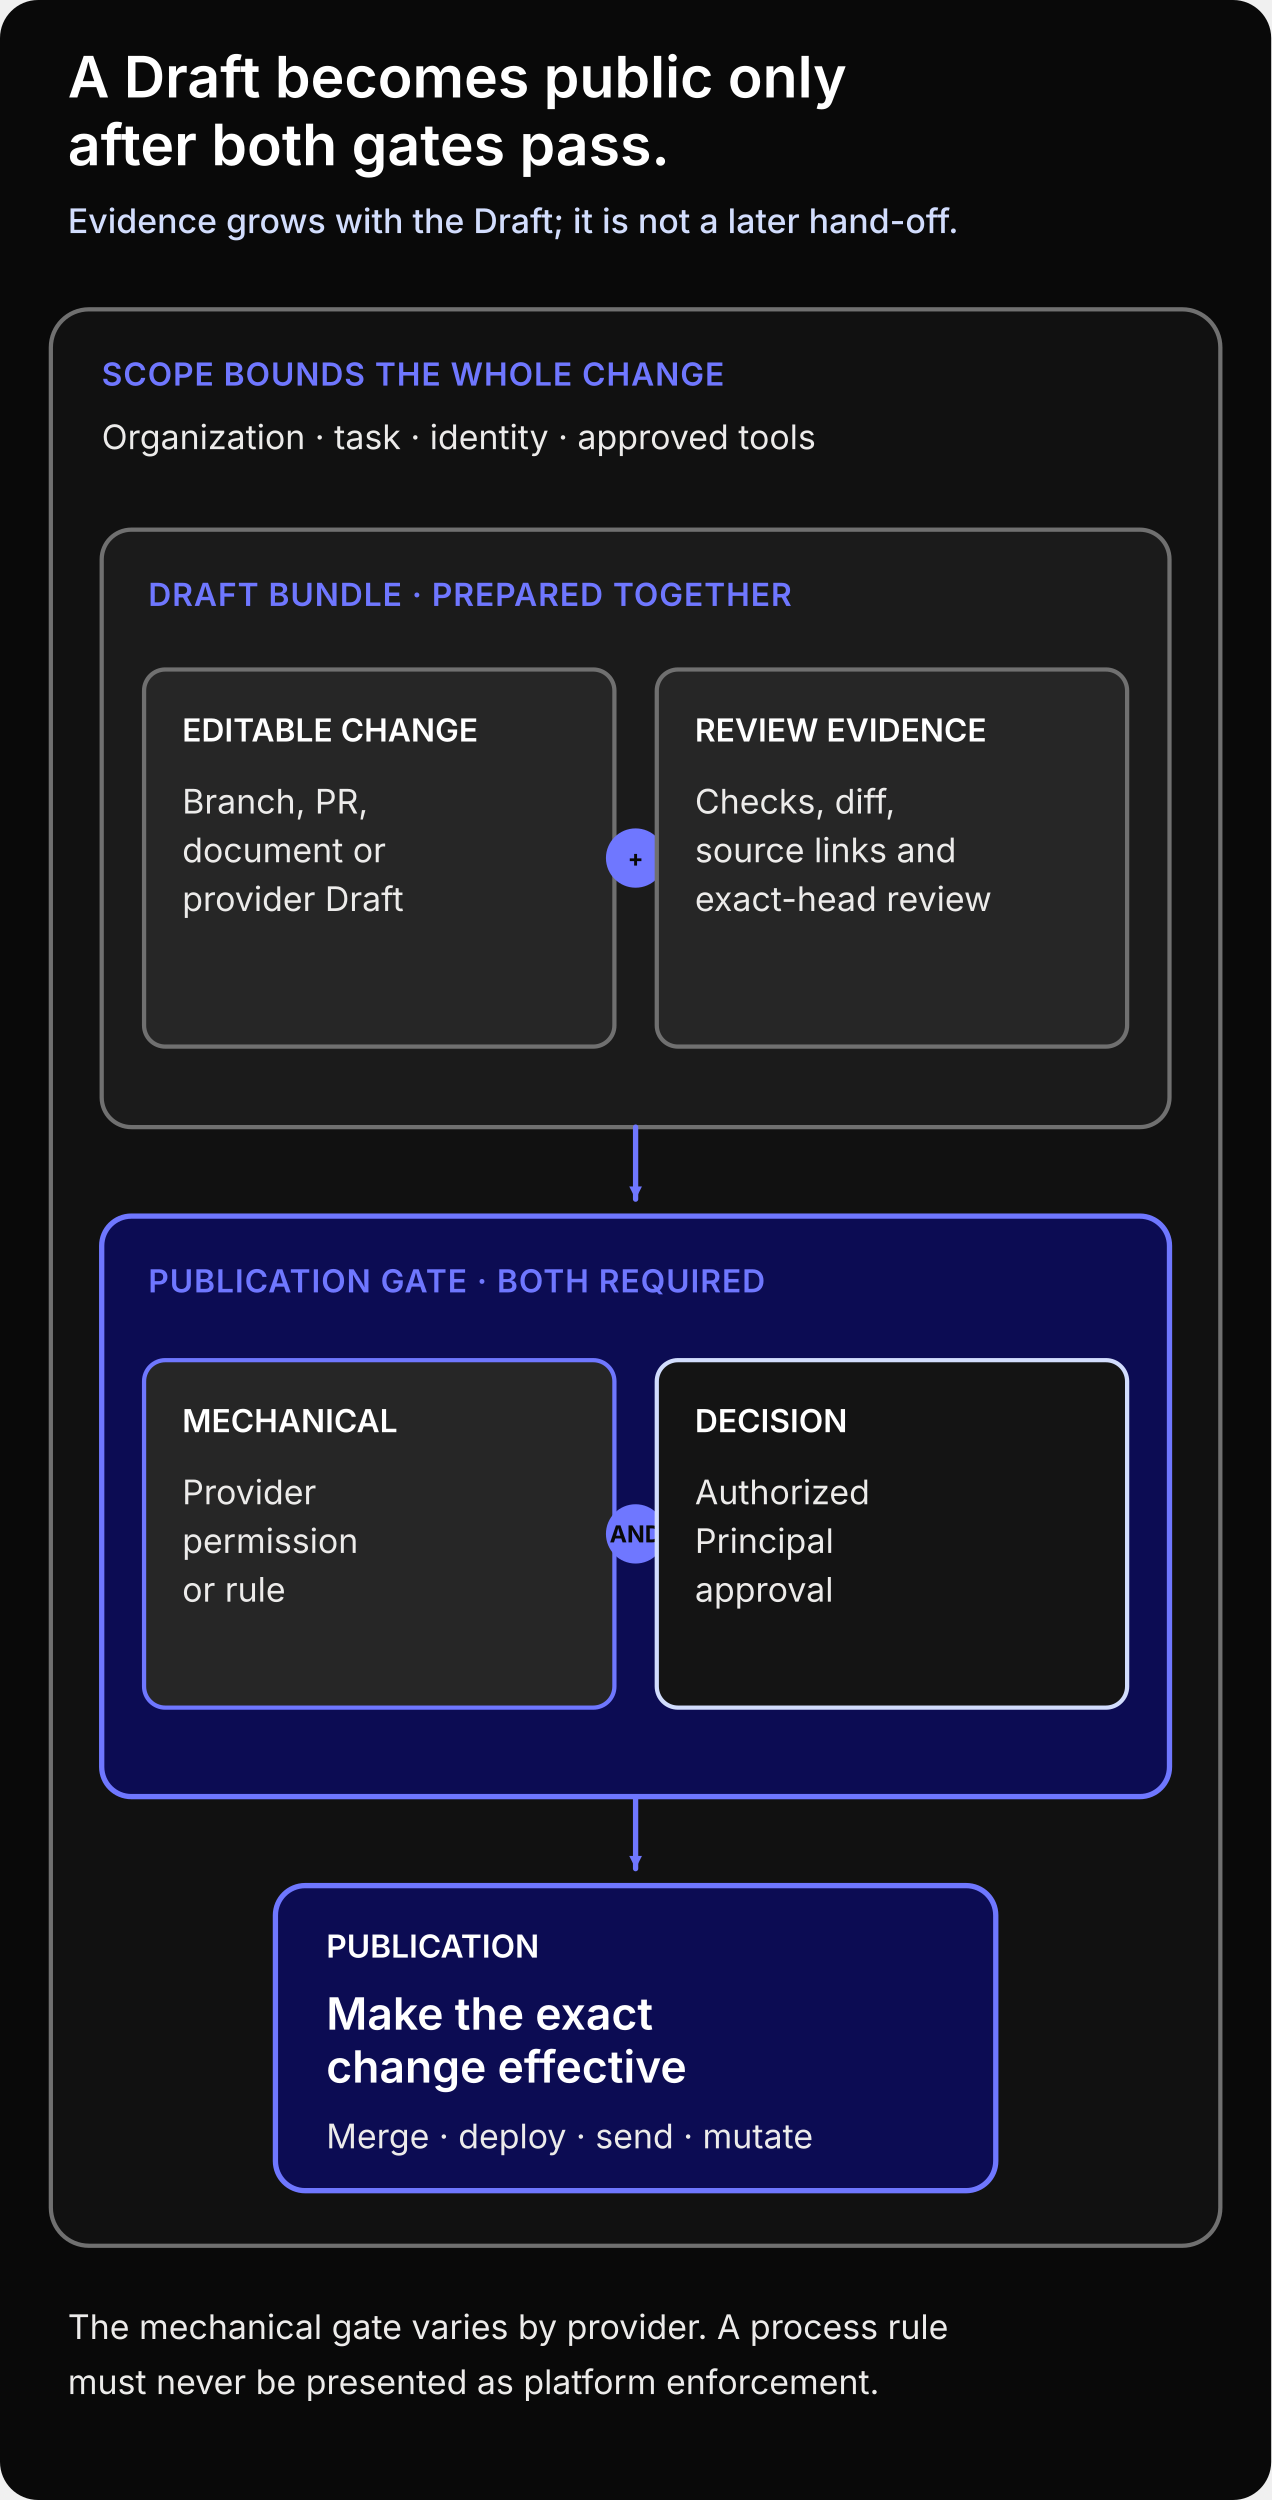
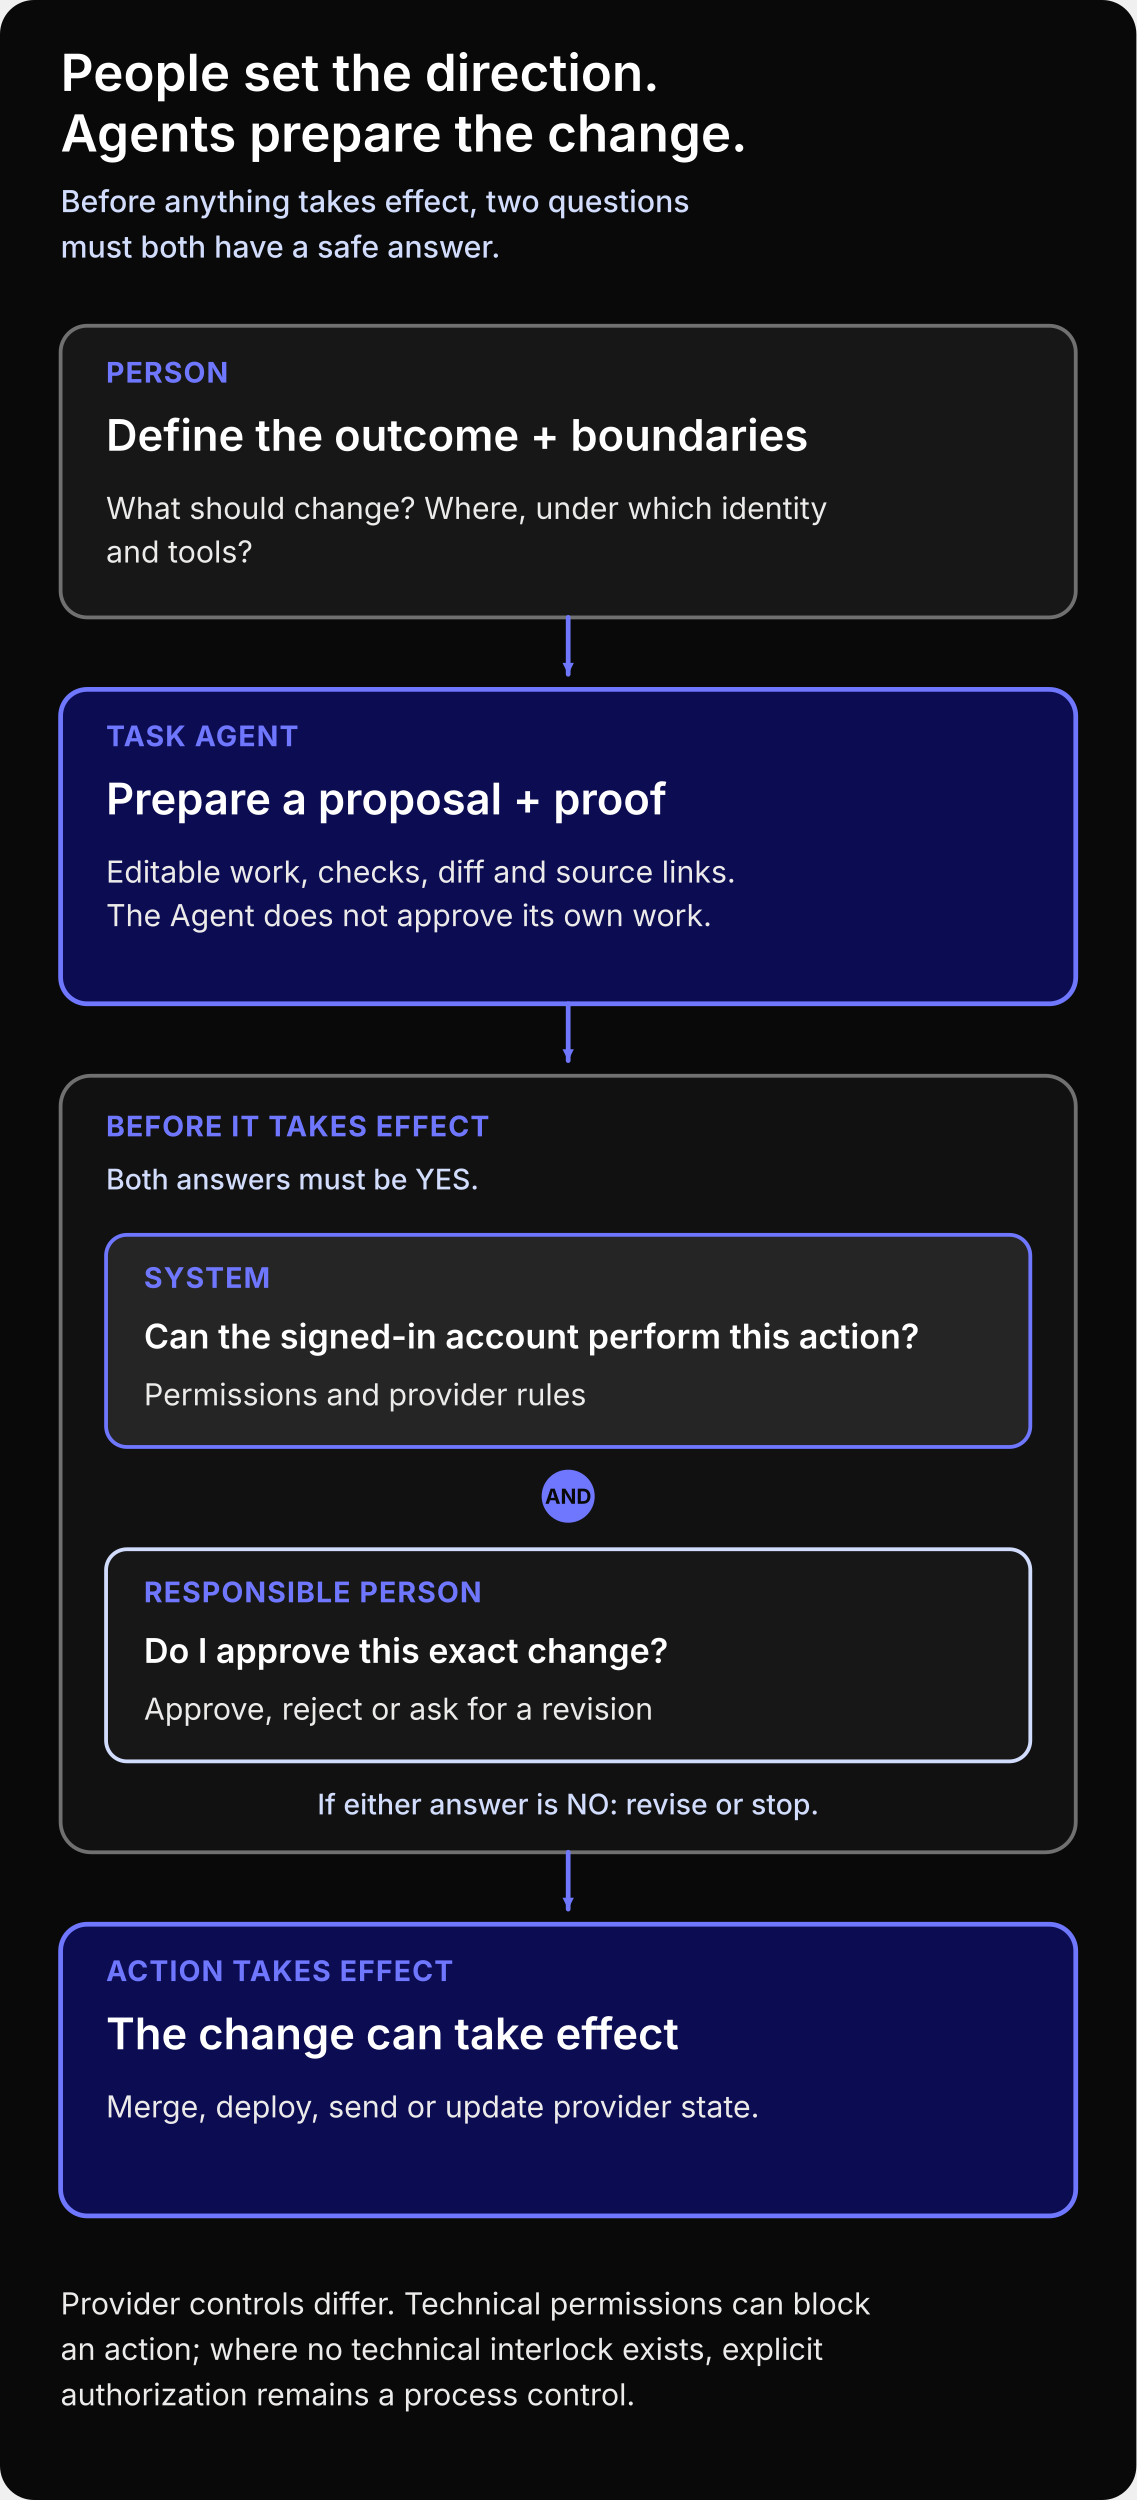
- <svg xmlns="http://www.w3.org/2000/svg" width="600" height="1180" viewBox="0 0 600 1180" role="img" aria-labelledby="title description">
+ <svg xmlns="http://www.w3.org/2000/svg" width="600" height="1320" viewBox="0 0 600 1320" role="img" aria-labelledby="title description">
  <defs>
    <marker id="arrow" viewBox="0 0 8 8" refX="7" refY="4" markerWidth="8" markerHeight="8" markerUnits="userSpaceOnUse" orient="auto">
      <path d="M 1 1 L 7 4 L 1 7 z" fill="#6f77ff" />
    </marker>
    <style>
-       .bg{fill:#090909}.scope{fill:#111;stroke:#707070;stroke-width:2}.bundle{fill:#1b1b1b;stroke:#707070;stroke-width:2}.box{fill:#262626;stroke:#707070;stroke-width:2}.gate-panel{fill:#0c0c53;stroke:#6f77ff;stroke-width:2.5}.mechanical{fill:#262626;stroke:#6f77ff;stroke-width:2}.decision{fill:#141414;stroke:#d2ddfd;stroke-width:2}.publication{fill:#0c0c53;stroke:#6f77ff;stroke-width:2.5}.title{fill:#fff;font:600 27px Inter,Arial,sans-serif}.scope-label{fill:#6f77ff;font:600 15px Inter,Arial,sans-serif;letter-spacing:.03em}.label{fill:#fff;font:600 21px Inter,Arial,sans-serif}.sub-label{fill:#fff;font:600 15px Inter,Arial,sans-serif}.copy{fill:#ecebea;font:400 16px Inter,Arial,sans-serif}.note{fill:#d2ddfd;font:500 16px Inter,Arial,sans-serif}.flow{fill:none;stroke:#6f77ff;stroke-width:2.5;stroke-linecap:round;marker-end:url(#arrow)}.and{fill:#6f77ff}.and-text{fill:#090909;font:700 11px Inter,Arial,sans-serif;text-anchor:middle}
+       .bg{fill:#090909}.box{fill:#171717;stroke:#707070;stroke-width:2}.agent{fill:#0c0c53;stroke:#6f77ff;stroke-width:2.5}.gate{fill:#111;stroke:#707070;stroke-width:2}.system{fill:#252525;stroke:#6f77ff;stroke-width:2}.decision{fill:#171717;stroke:#d2ddfd;stroke-width:2}.outcome{fill:#0c0c53;stroke:#6f77ff;stroke-width:2.5}.title{fill:#fff;font:600 27px Inter,Arial,sans-serif}.subtitle{fill:#d2ddfd;font:500 16px Inter,Arial,sans-serif}.eyebrow{fill:#6f77ff;font:700 15px Inter,Arial,sans-serif;letter-spacing:.04em}.label{fill:#fff;font:600 23px Inter,Arial,sans-serif}.question{fill:#fff;font:600 18px Inter,Arial,sans-serif}.copy{fill:#ecebea;font:400 16px Inter,Arial,sans-serif}.small{fill:#d2ddfd;font:500 15px Inter,Arial,sans-serif}.flow{fill:none;stroke:#6f77ff;stroke-width:2.5;stroke-linecap:round;marker-end:url(#arrow)}.and{fill:#6f77ff}.and-text{fill:#090909;font:700 11px Inter,Arial,sans-serif;text-anchor:middle}
    </style>
  </defs>
-   <rect class="bg" width="600" height="1180" rx="18" />
-   <text class="title" x="32" y="46">A Draft becomes public only</text>
-   <text class="title" x="32" y="78">after both gates pass.</text>
-   <text class="note" x="32" y="110">Evidence grows with the Draft; it is not a later hand-off.</text>
-   <rect class="scope" x="24" y="146" width="552" height="914" rx="18" />
-   <text class="scope-label" x="48" y="182">SCOPE BOUNDS THE WHOLE CHANGE</text>
-   <text class="copy" x="48" y="212">Organization · task · identity · approved tools</text>
-   <rect class="bundle" x="48" y="250" width="504" height="282" rx="14" />
-   <text class="scope-label" x="70" y="286">DRAFT BUNDLE · PREPARED TOGETHER</text>
-   <g data-node="editable-change">
-     <rect class="box" x="68" y="316" width="222" height="178" rx="10" />
-     <text class="sub-label" x="86" y="350">EDITABLE CHANGE</text>
-     <text class="copy" x="86" y="384">
-       <tspan x="86">Branch, PR,</tspan>
-       <tspan x="86" dy="23">document or</tspan>
-       <tspan x="86" dy="23">provider Draft</tspan>
+   <rect class="bg" width="600" height="1320" rx="18" />
+   <text class="title" x="32" y="48">People set the direction.</text>
+   <text class="title" x="32" y="80">Agents prepare the change.</text>
+   <text class="subtitle" x="32" y="112">Before anything takes effect, two questions</text>
+   <text class="subtitle" x="32" y="136">must both have a safe answer.</text>
+   <g data-node="human-direction">
+     <rect class="box" x="32" y="172" width="536" height="154" rx="14" />
+     <text class="eyebrow" x="56" y="202">PERSON</text>
+     <text class="label" x="56" y="238">Define the outcome + boundaries</text>
+     <text class="copy" x="56" y="274">
+       <tspan x="56">What should change? Where, under which identity</tspan>
+       <tspan x="56" dy="23">and tools?</tspan>
    </text>
  </g>
-   <circle class="and" cx="300" cy="405" r="14" />
-   <text class="and-text" x="300" y="409">+</text>
-   <g data-node="review-evidence">
-     <rect class="box" x="310" y="316" width="222" height="178" rx="10" />
-     <text class="sub-label" x="328" y="350">REVIEW EVIDENCE</text>
-     <text class="copy" x="328" y="384">
-       <tspan x="328">Checks, diff,</tspan>
-       <tspan x="328" dy="23">source links and</tspan>
-       <tspan x="328" dy="23">exact-head review</tspan>
+   <path class="flow" d="M300 326 V356" />
+   <g data-node="agent-proposal">
+     <rect class="agent" x="32" y="364" width="536" height="166" rx="14" />
+     <text class="eyebrow" x="56" y="394">TASK AGENT</text>
+     <text class="label" x="56" y="430">Prepare a proposal + proof</text>
+     <text class="copy" x="56" y="466">
+       <tspan x="56">Editable work, checks, diff and source links.</tspan>
+       <tspan x="56" dy="23">The Agent does not approve its own work.</tspan>
    </text>
  </g>
-   <path class="flow" d="M300 532 V566" />
-   <rect class="gate-panel" x="48" y="574" width="504" height="274" rx="14" />
-   <text class="scope-label" x="70" y="610">PUBLICATION GATE · BOTH REQUIRED</text>
-   <g data-node="mechanical-gate">
-     <rect class="mechanical" x="68" y="642" width="222" height="164" rx="10" />
-     <text class="sub-label" x="86" y="676">MECHANICAL</text>
-     <text class="copy" x="86" y="710">
-       <tspan x="86">Provider</tspan>
-       <tspan x="86" dy="23">permission</tspan>
-       <tspan x="86" dy="23">or rule</tspan>
-     </text>
+   <path class="flow" d="M300 530 V560" />
+   <rect class="gate" x="32" y="568" width="536" height="410" rx="16" />
+   <text class="eyebrow" x="56" y="600">BEFORE IT TAKES EFFECT</text>
+   <text class="small" x="56" y="628">Both answers must be YES.</text>
+   <g data-node="account-permission">
+     <rect class="system" x="56" y="652" width="488" height="112" rx="11" />
+     <text class="eyebrow" x="76" y="680">SYSTEM</text>
+     <text class="question" x="76" y="712">Can the signed-in account perform this action?</text>
+     <text class="copy" x="76" y="742">Permissions and provider rules</text>
  </g>
-   <circle class="and" cx="300" cy="724" r="14" />
-   <text class="and-text" x="300" y="728">AND</text>
-   <g data-node="decision-gate">
-     <rect class="decision" x="310" y="642" width="222" height="164" rx="10" />
-     <text class="sub-label" x="328" y="676">DECISION</text>
-     <text class="copy" x="328" y="710">
-       <tspan x="328">Authorized</tspan>
-       <tspan x="328" dy="23">Principal</tspan>
-       <tspan x="328" dy="23">approval</tspan>
-     </text>
+   <circle class="and" cx="300" cy="790" r="14" />
+   <text class="and-text" x="300" y="794">AND</text>
+   <g data-node="responsible-approval">
+     <rect class="decision" x="56" y="818" width="488" height="112" rx="11" />
+     <text class="eyebrow" x="76" y="846">RESPONSIBLE PERSON</text>
+     <text class="question" x="76" y="878">Do I approve this exact change?</text>
+     <text class="copy" x="76" y="908">Approve, reject or ask for a revision</text>
  </g>
-   <path class="flow" d="M300 848 V882" />
-   <g data-node="publication">
-     <rect class="publication" x="130" y="890" width="340" height="144" rx="14" />
-     <text class="sub-label" x="154" y="924">PUBLICATION</text>
-     <text class="label" x="154" y="958">Make the exact</text>
-     <text class="label" x="154" y="983">change effective</text>
-     <text class="copy" x="154" y="1014">Merge · deploy · send · mutate</text>
+   <text class="small" x="300" y="958" text-anchor="middle">If either answer is NO: revise or stop.</text>
+   <path class="flow" d="M300 978 V1008" />
+   <g data-node="effective-change">
+     <rect class="outcome" x="32" y="1016" width="536" height="154" rx="14" />
+     <text class="eyebrow" x="56" y="1046">ACTION TAKES EFFECT</text>
+     <text class="label" x="56" y="1082">The change can take effect</text>
+     <text class="copy" x="56" y="1118">Merge, deploy, send or update provider state.</text>
  </g>
-   <text class="copy" x="32" y="1104">The mechanical gate varies by provider. A process rule</text>
-   <text class="copy" x="32" y="1130">must never be presented as platform enforcement.</text>
+   <text class="copy" x="32" y="1222">Provider controls differ. Technical permissions can block</text>
+   <text class="copy" x="32" y="1246">an action; where no technical interlock exists, explicit</text>
+   <text class="copy" x="32" y="1270">authorization remains a process control.</text>
</svg>
